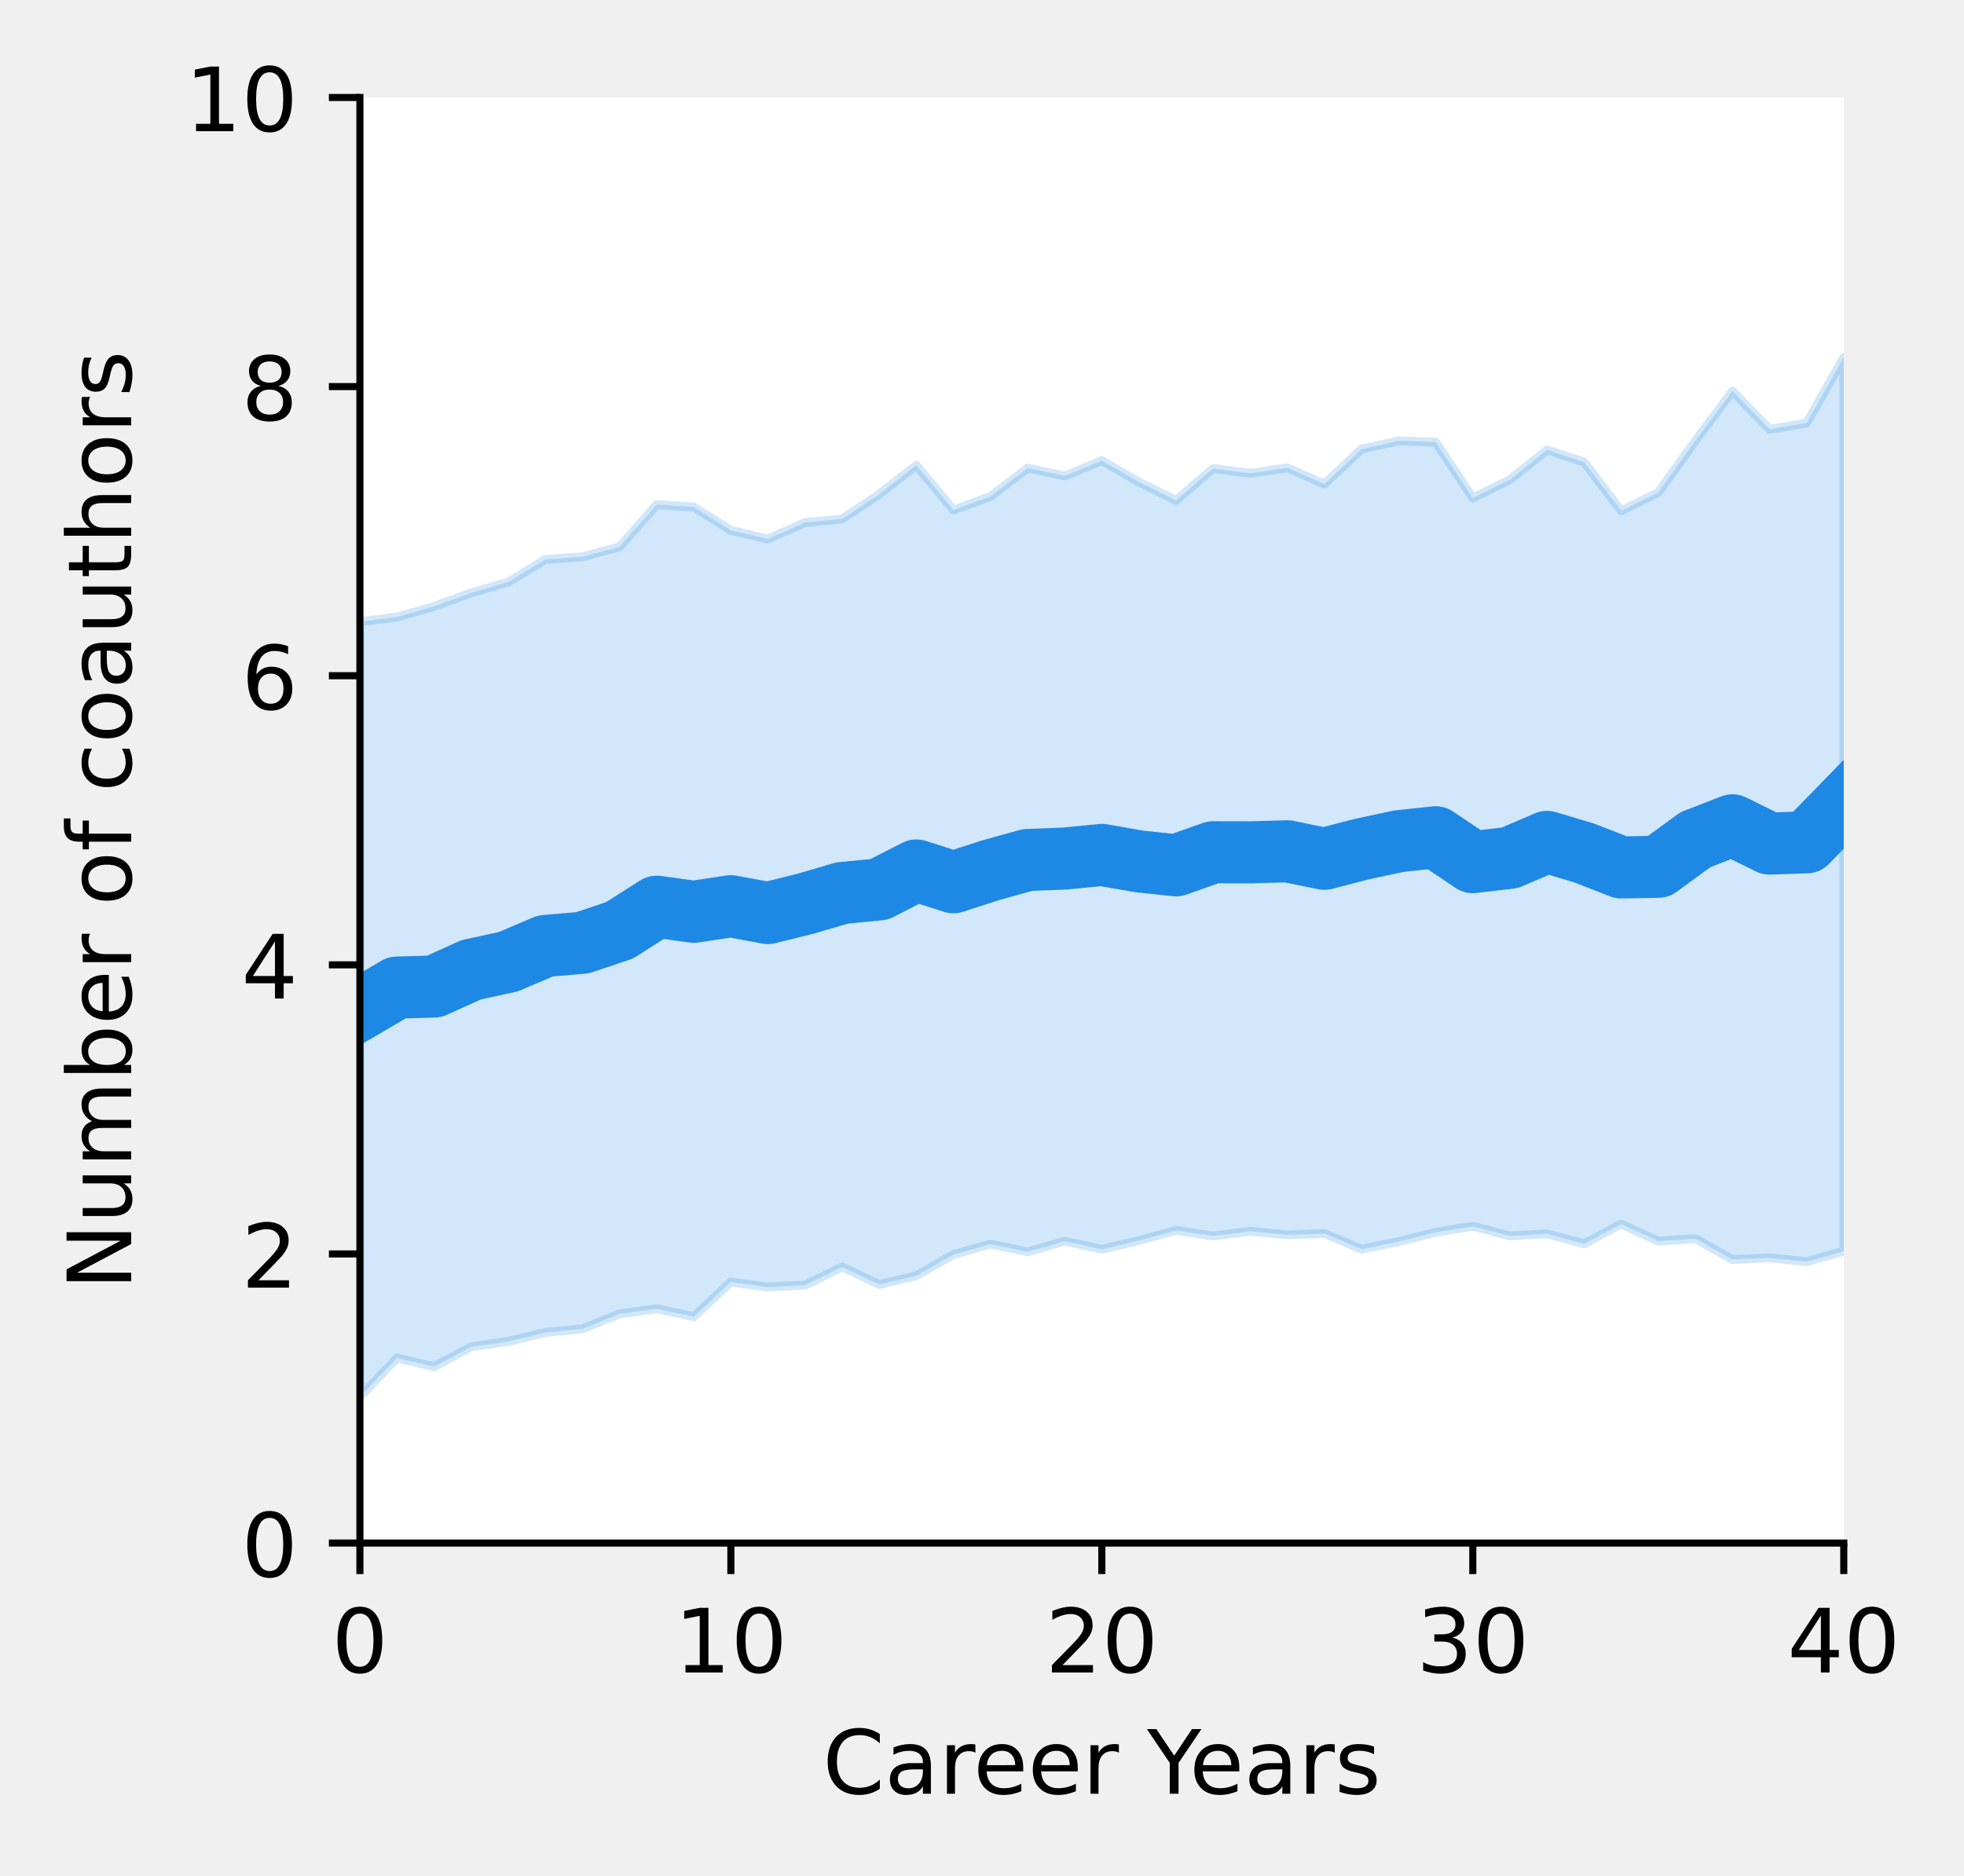
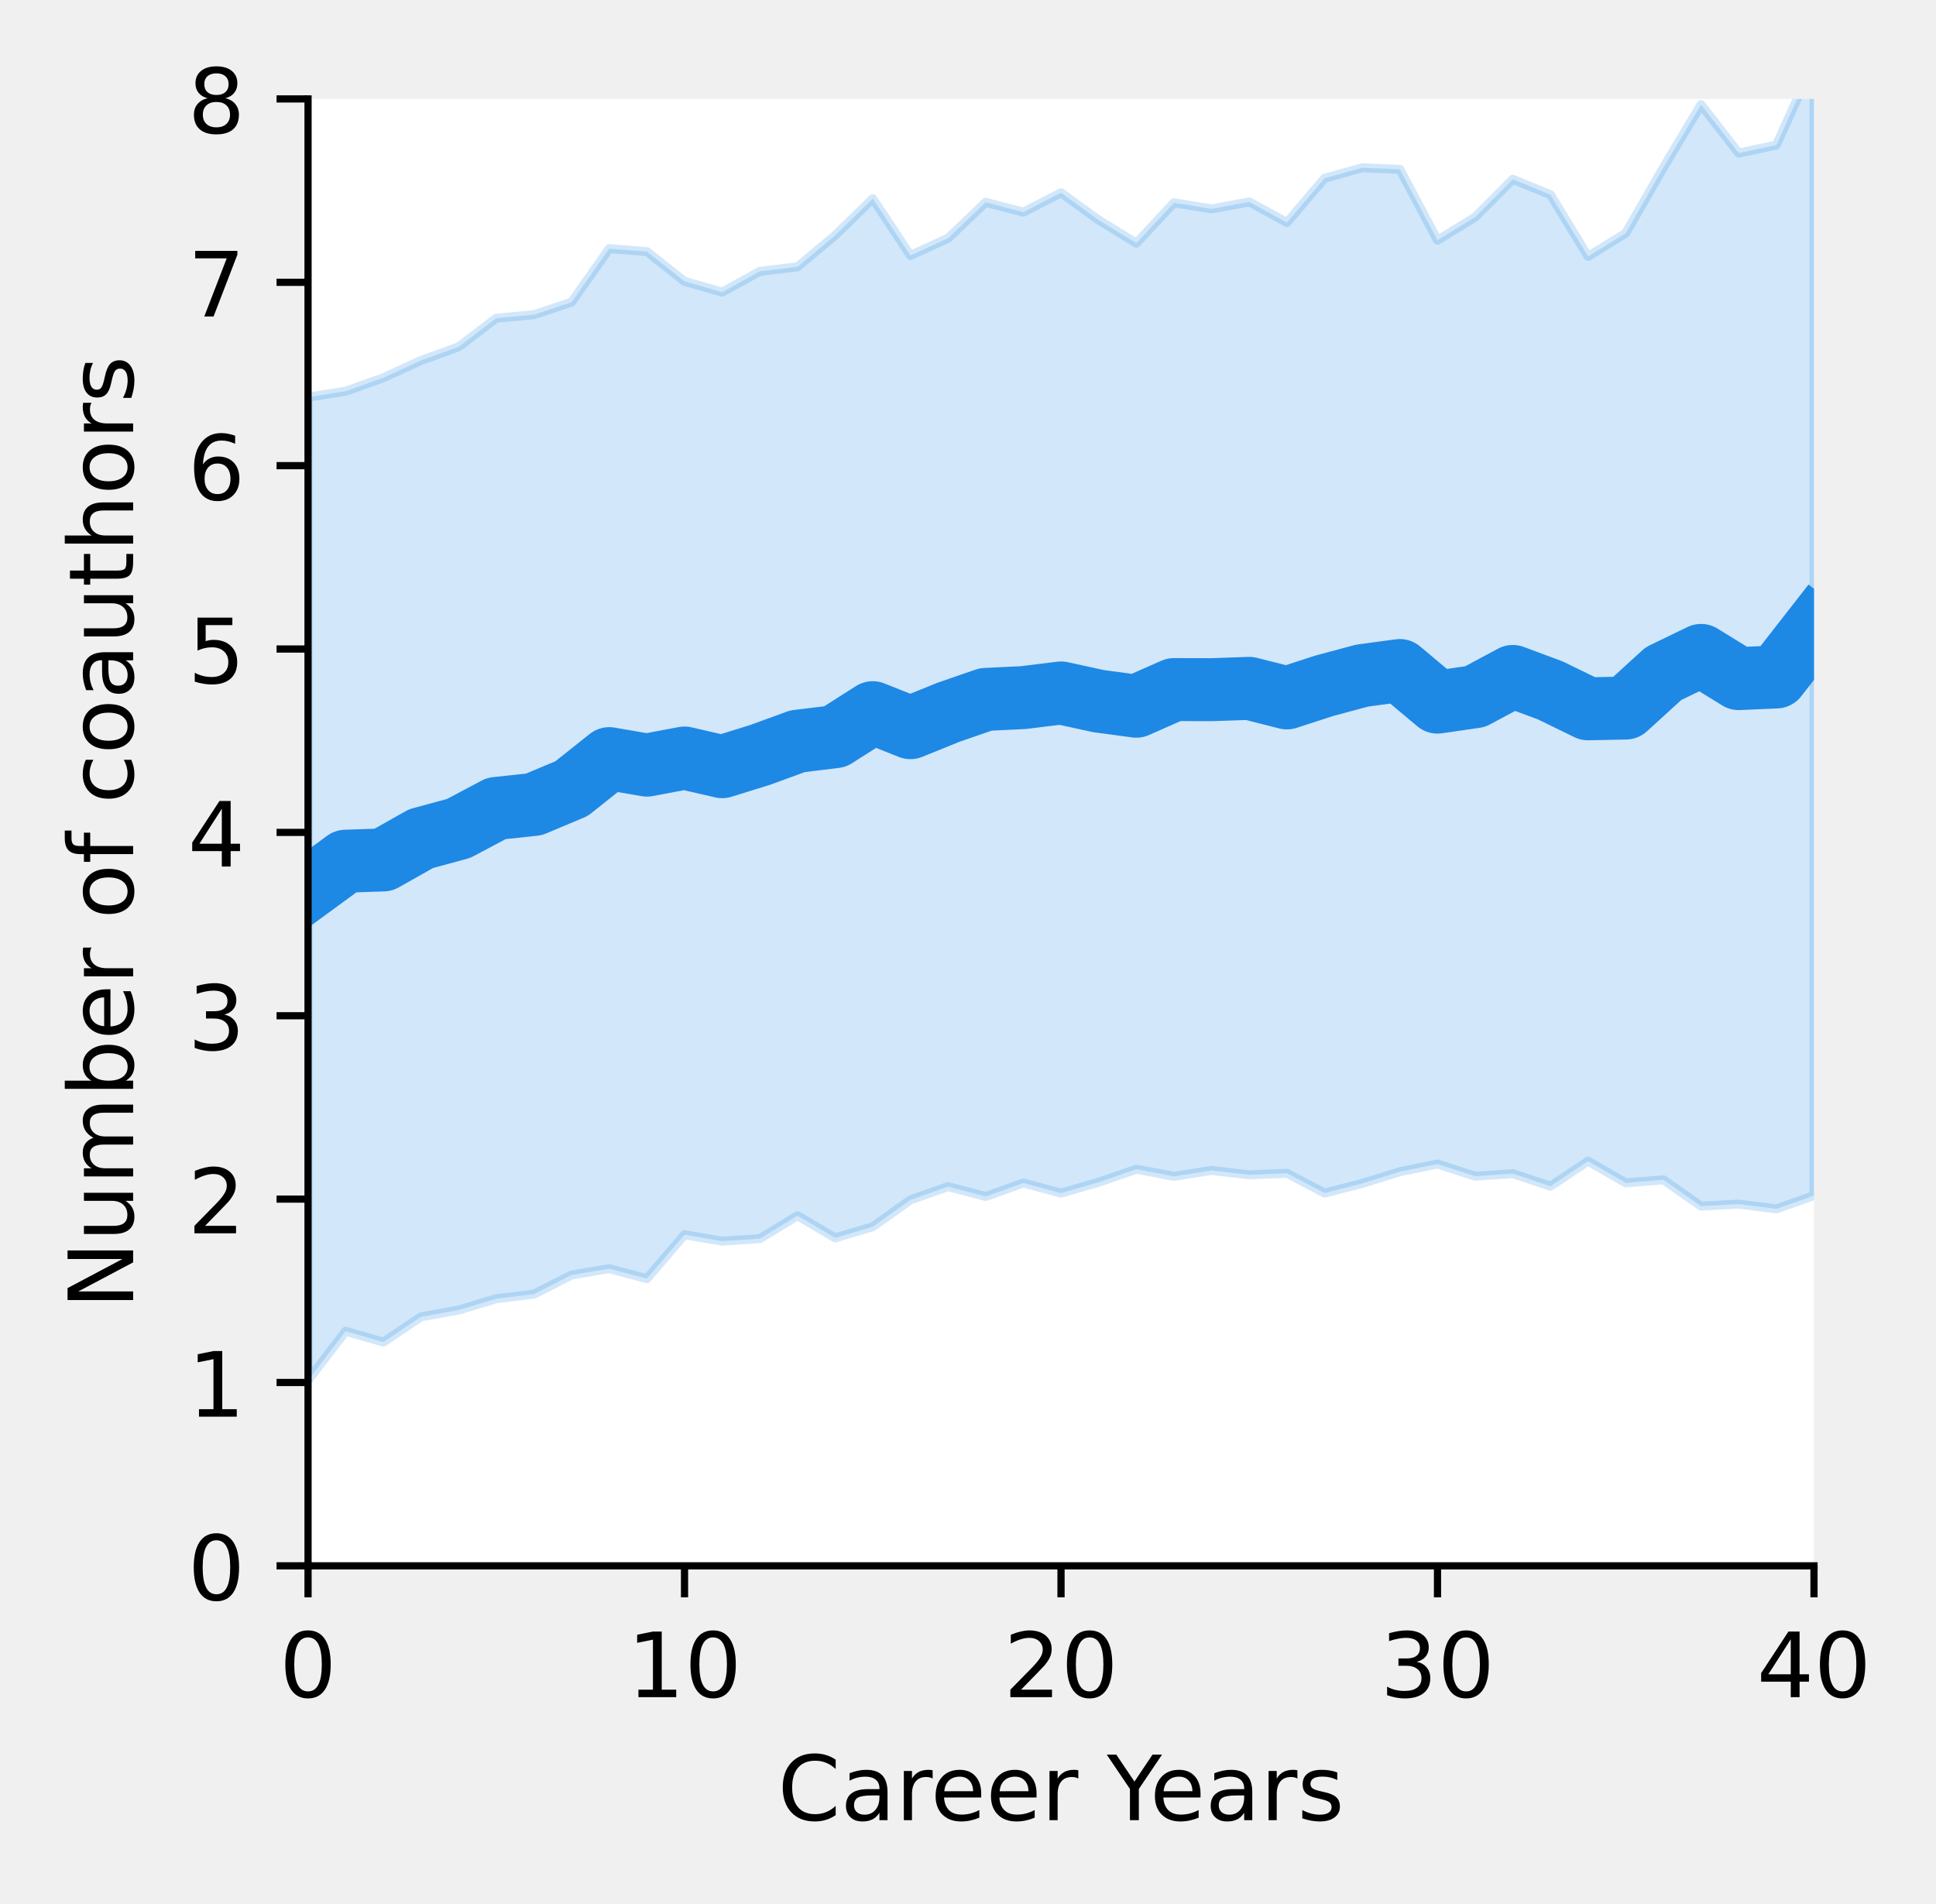
- <svg xmlns="http://www.w3.org/2000/svg" xmlns:xlink="http://www.w3.org/1999/xlink" width="221.566pt" height="211.635pt" viewBox="0 0 221.566 211.635" version="1.1">
+ <svg xmlns="http://www.w3.org/2000/svg" xmlns:xlink="http://www.w3.org/1999/xlink" width="215.203pt" height="211.635pt" viewBox="0 0 215.203 211.635" version="1.1">
  <defs>
    <style type="text/css">*{stroke-linejoin: round; stroke-linecap: butt}</style>
  </defs>
  <g id="figure_1">
    <g id="patch_1">
-       <path d="M -0 211.635  L 221.566 211.635  L 221.566 0  L -0 0  L -0 211.635  z " style="fill: none" />
+       <path d="M 0 211.635  L 215.203 211.635  L 215.203 0  L 0 0  L 0 211.635  z " style="fill: none" />
    </g>
    <g id="axes_1">
      <g id="patch_2">
-         <path d="M 40.603 174.079  L 208.003 174.079  L 208.003 10.999  L 40.603 10.999  z " style="fill: #ffffff" />
+         <path d="M 34.241 174.079  L 201.641 174.079  L 201.641 10.999  L 34.241 10.999  z " style="fill: #ffffff" />
      </g>
      <g id="PolyCollection_1">
        <defs>
-           <path id="mc6dfafb2fe" d="M 40.603 -54.057  L 40.603 -141.496  L 44.788 -142.025  L 48.973 -143.222  L 53.158 -144.759  L 57.343 -145.97  L 61.528 -148.518  L 65.713 -148.83  L 69.898 -149.94  L 74.083 -154.703  L 78.268 -154.445  L 82.453 -151.797  L 86.638 -150.833  L 90.823 -152.686  L 95.008 -153.086  L 99.193 -155.881  L 103.378 -159.15  L 107.563 -154.1  L 111.748 -155.63  L 115.933 -158.826  L 120.118 -157.948  L 124.303 -159.673  L 128.488 -157.249  L 132.673 -155.192  L 136.858 -158.781  L 141.043 -158.239  L 145.228 -158.862  L 149.413 -157.026  L 153.598 -160.961  L 157.783 -161.902  L 161.968 -161.756  L 166.153 -155.457  L 170.338 -157.511  L 174.523 -160.874  L 178.708 -159.501  L 182.893 -154.011  L 187.078 -156.08  L 191.263 -161.916  L 195.448 -167.509  L 199.633 -163.204  L 203.818 -163.918  L 208.003 -171.319  L 208.003 -70.488  L 208.003 -70.488  L 203.818 -69.301  L 199.633 -69.728  L 195.448 -69.546  L 191.263 -71.891  L 187.078 -71.616  L 182.893 -73.545  L 178.708 -71.32  L 174.523 -72.439  L 170.338 -72.21  L 166.153 -73.292  L 161.968 -72.609  L 157.783 -71.564  L 153.598 -70.71  L 149.413 -72.469  L 145.228 -72.332  L 141.043 -72.724  L 136.858 -72.198  L 132.673 -72.83  L 128.488 -71.673  L 124.303 -70.706  L 120.118 -71.606  L 115.933 -70.406  L 111.748 -71.287  L 107.563 -70.103  L 103.378 -67.716  L 99.193 -66.723  L 95.008 -68.697  L 90.823 -66.656  L 86.638 -66.429  L 82.453 -67.006  L 78.268 -63.097  L 74.083 -63.99  L 69.898 -63.422  L 65.713 -61.721  L 61.528 -61.315  L 57.343 -60.308  L 53.158 -59.702  L 48.973 -57.455  L 44.788 -58.425  L 40.603 -54.057  z " style="stroke: #1e88e5; stroke-opacity: 0.2" />
+           <path id="mbc133d7c37" d="M 34.241 -58.182  L 34.241 -167.481  L 38.426 -168.142  L 42.611 -169.639  L 46.796 -171.56  L 50.981 -173.074  L 55.166 -176.259  L 59.351 -176.649  L 63.536 -178.036  L 67.721 -183.99  L 71.906 -183.667  L 76.091 -180.357  L 80.276 -179.152  L 84.461 -181.468  L 88.646 -181.969  L 92.831 -185.462  L 97.016 -189.549  L 101.201 -183.236  L 105.386 -185.148  L 109.571 -189.143  L 113.756 -188.046  L 117.941 -190.202  L 122.126 -187.172  L 126.311 -184.601  L 130.496 -189.087  L 134.681 -188.41  L 138.866 -189.188  L 143.051 -186.893  L 147.236 -191.813  L 151.421 -192.988  L 155.606 -192.806  L 159.791 -184.932  L 163.976 -187.5  L 168.161 -191.703  L 172.346 -189.987  L 176.531 -183.125  L 180.716 -185.711  L 184.901 -193.006  L 189.086 -199.997  L 193.271 -194.616  L 197.456 -195.509  L 201.641 -204.759  L 201.641 -78.721  L 201.641 -78.721  L 197.456 -77.238  L 193.271 -77.771  L 189.086 -77.544  L 184.901 -80.475  L 180.716 -80.131  L 176.531 -82.543  L 172.346 -79.76  L 168.161 -81.159  L 163.976 -80.873  L 159.791 -82.226  L 155.606 -81.372  L 151.421 -80.066  L 147.236 -78.998  L 143.051 -81.197  L 138.866 -81.026  L 134.681 -81.516  L 130.496 -80.859  L 126.311 -81.649  L 122.126 -80.202  L 117.941 -78.993  L 113.756 -80.118  L 109.571 -78.619  L 105.386 -79.72  L 101.201 -78.239  L 97.016 -75.257  L 92.831 -74.014  L 88.646 -76.482  L 84.461 -73.931  L 80.276 -73.647  L 76.091 -74.369  L 71.906 -69.482  L 67.721 -70.599  L 63.536 -69.889  L 59.351 -67.763  L 55.166 -67.255  L 50.981 -65.996  L 46.796 -65.239  L 42.611 -62.429  L 38.426 -63.642  L 34.241 -58.182  z " style="stroke: #1e88e5; stroke-opacity: 0.2" />
        </defs>
-         <g clip-path="url(#p8e484c2365)">
-           <use xlink:href="#mc6dfafb2fe" x="0" y="211.635" style="fill: #1e88e5; fill-opacity: 0.2; stroke: #1e88e5; stroke-opacity: 0.2" />
+         <g clip-path="url(#pc4dec8035e)">
+           <use xlink:href="#mbc133d7c37" x="0" y="211.635" style="fill: #1e88e5; fill-opacity: 0.2; stroke: #1e88e5; stroke-opacity: 0.2" />
        </g>
      </g>
      <g id="matplotlib.axis_1">
        <g id="xtick_1">
          <g id="line2d_1">
            <defs>
-               <path id="m234c2385be" d="M 0 0  L 0 3.5  " style="stroke: #000000; stroke-width: 0.8" />
+               <path id="mb9d485f9a2" d="M 0 0  L 0 3.5  " style="stroke: #000000; stroke-width: 0.8" />
            </defs>
            <g>
-               <use xlink:href="#m234c2385be" x="40.603" y="174.079" style="stroke: #000000; stroke-width: 0.8" />
+               <use xlink:href="#mb9d485f9a2" x="34.241" y="174.079" style="stroke: #000000; stroke-width: 0.8" />
            </g>
          </g>
          <g id="text_1">
-             <g transform="translate(37.42188 188.6777)scale(0.1 -0.1)">
+             <g transform="translate(31.05937 188.6777)scale(0.1 -0.1)">
              <defs>
                <path id="DejaVuSans-30" d="M 2034 4250  Q 1547 4250 1301 3770  Q 1056 3291 1056 2328  Q 1056 1369 1301 889  Q 1547 409 2034 409  Q 2525 409 2770 889  Q 3016 1369 3016 2328  Q 3016 3291 2770 3770  Q 2525 4250 2034 4250  z M 2034 4750  Q 2819 4750 3233 4129  Q 3647 3509 3647 2328  Q 3647 1150 3233 529  Q 2819 -91 2034 -91  Q 1250 -91 836 529  Q 422 1150 422 2328  Q 422 3509 836 4129  Q 1250 4750 2034 4750  z " transform="scale(0.015625)" />
              </defs>
              <use xlink:href="#DejaVuSans-30" />
            </g>
          </g>
        </g>
        <g id="xtick_2">
          <g id="line2d_2">
            <g>
-               <use xlink:href="#m234c2385be" x="82.453" y="174.079" style="stroke: #000000; stroke-width: 0.8" />
+               <use xlink:href="#mb9d485f9a2" x="76.091" y="174.079" style="stroke: #000000; stroke-width: 0.8" />
            </g>
          </g>
          <g id="text_2">
-             <g transform="translate(76.09063 188.6777)scale(0.1 -0.1)">
+             <g transform="translate(69.72813 188.6777)scale(0.1 -0.1)">
              <defs>
                <path id="DejaVuSans-31" d="M 794 531  L 1825 531  L 1825 4091  L 703 3866  L 703 4441  L 1819 4666  L 2450 4666  L 2450 531  L 3481 531  L 3481 0  L 794 0  L 794 531  z " transform="scale(0.015625)" />
              </defs>
              <use xlink:href="#DejaVuSans-31" />
              <use xlink:href="#DejaVuSans-30" x="63.623" />
            </g>
          </g>
        </g>
        <g id="xtick_3">
          <g id="line2d_3">
            <g>
-               <use xlink:href="#m234c2385be" x="124.303" y="174.079" style="stroke: #000000; stroke-width: 0.8" />
+               <use xlink:href="#mb9d485f9a2" x="117.941" y="174.079" style="stroke: #000000; stroke-width: 0.8" />
            </g>
          </g>
          <g id="text_3">
-             <g transform="translate(117.9406 188.6777)scale(0.1 -0.1)">
+             <g transform="translate(111.5781 188.6777)scale(0.1 -0.1)">
              <defs>
                <path id="DejaVuSans-32" d="M 1228 531  L 3431 531  L 3431 0  L 469 0  L 469 531  Q 828 903 1448 1529  Q 2069 2156 2228 2338  Q 2531 2678 2651 2914  Q 2772 3150 2772 3378  Q 2772 3750 2511 3984  Q 2250 4219 1831 4219  Q 1534 4219 1204 4116  Q 875 4013 500 3803  L 500 4441  Q 881 4594 1212 4672  Q 1544 4750 1819 4750  Q 2544 4750 2975 4387  Q 3406 4025 3406 3419  Q 3406 3131 3298 2873  Q 3191 2616 2906 2266  Q 2828 2175 2409 1742  Q 1991 1309 1228 531  z " transform="scale(0.015625)" />
              </defs>
              <use xlink:href="#DejaVuSans-32" />
              <use xlink:href="#DejaVuSans-30" x="63.623" />
            </g>
          </g>
        </g>
        <g id="xtick_4">
          <g id="line2d_4">
            <g>
-               <use xlink:href="#m234c2385be" x="166.153" y="174.079" style="stroke: #000000; stroke-width: 0.8" />
+               <use xlink:href="#mb9d485f9a2" x="159.791" y="174.079" style="stroke: #000000; stroke-width: 0.8" />
            </g>
          </g>
          <g id="text_4">
-             <g transform="translate(159.7906 188.6777)scale(0.1 -0.1)">
+             <g transform="translate(153.4281 188.6777)scale(0.1 -0.1)">
              <defs>
                <path id="DejaVuSans-33" d="M 2597 2516  Q 3050 2419 3304 2112  Q 3559 1806 3559 1356  Q 3559 666 3084 287  Q 2609 -91 1734 -91  Q 1441 -91 1130 -33  Q 819 25 488 141  L 488 750  Q 750 597 1062 519  Q 1375 441 1716 441  Q 2309 441 2620 675  Q 2931 909 2931 1356  Q 2931 1769 2642 2001  Q 2353 2234 1838 2234  L 1294 2234  L 1294 2753  L 1863 2753  Q 2328 2753 2575 2939  Q 2822 3125 2822 3475  Q 2822 3834 2567 4026  Q 2313 4219 1838 4219  Q 1578 4219 1281 4162  Q 984 4106 628 3988  L 628 4550  Q 988 4650 1302 4700  Q 1616 4750 1894 4750  Q 2613 4750 3031 4423  Q 3450 4097 3450 3541  Q 3450 3153 3228 2886  Q 3006 2619 2597 2516  z " transform="scale(0.015625)" />
              </defs>
              <use xlink:href="#DejaVuSans-33" />
              <use xlink:href="#DejaVuSans-30" x="63.623" />
            </g>
          </g>
        </g>
        <g id="xtick_5">
          <g id="line2d_5">
            <g>
-               <use xlink:href="#m234c2385be" x="208.003" y="174.079" style="stroke: #000000; stroke-width: 0.8" />
+               <use xlink:href="#mb9d485f9a2" x="201.641" y="174.079" style="stroke: #000000; stroke-width: 0.8" />
            </g>
          </g>
          <g id="text_5">
-             <g transform="translate(201.6406 188.6777)scale(0.1 -0.1)">
+             <g transform="translate(195.2781 188.6777)scale(0.1 -0.1)">
              <defs>
                <path id="DejaVuSans-34" d="M 2419 4116  L 825 1625  L 2419 1625  L 2419 4116  z M 2253 4666  L 3047 4666  L 3047 1625  L 3713 1625  L 3713 1100  L 3047 1100  L 3047 0  L 2419 0  L 2419 1100  L 313 1100  L 313 1709  L 2253 4666  z " transform="scale(0.015625)" />
              </defs>
              <use xlink:href="#DejaVuSans-34" />
              <use xlink:href="#DejaVuSans-30" x="63.623" />
            </g>
          </g>
        </g>
        <g id="text_6">
-           <g transform="translate(92.81484 202.3558)scale(0.1 -0.1)">
+           <g transform="translate(86.45234 202.3558)scale(0.1 -0.1)">
            <defs>
              <path id="DejaVuSans-43" d="M 4122 4306  L 4122 3641  Q 3803 3938 3442 4084  Q 3081 4231 2675 4231  Q 1875 4231 1450 3742  Q 1025 3253 1025 2328  Q 1025 1406 1450 917  Q 1875 428 2675 428  Q 3081 428 3442 575  Q 3803 722 4122 1019  L 4122 359  Q 3791 134 3420 21  Q 3050 -91 2638 -91  Q 1578 -91 968 557  Q 359 1206 359 2328  Q 359 3453 968 4101  Q 1578 4750 2638 4750  Q 3056 4750 3426 4639  Q 3797 4528 4122 4306  z " transform="scale(0.015625)" />
              <path id="DejaVuSans-61" d="M 2194 1759  Q 1497 1759 1228 1600  Q 959 1441 959 1056  Q 959 750 1161 570  Q 1363 391 1709 391  Q 2188 391 2477 730  Q 2766 1069 2766 1631  L 2766 1759  L 2194 1759  z M 3341 1997  L 3341 0  L 2766 0  L 2766 531  Q 2569 213 2275 61  Q 1981 -91 1556 -91  Q 1019 -91 701 211  Q 384 513 384 1019  Q 384 1609 779 1909  Q 1175 2209 1959 2209  L 2766 2209  L 2766 2266  Q 2766 2663 2505 2880  Q 2244 3097 1772 3097  Q 1472 3097 1187 3025  Q 903 2953 641 2809  L 641 3341  Q 956 3463 1253 3523  Q 1550 3584 1831 3584  Q 2591 3584 2966 3190  Q 3341 2797 3341 1997  z " transform="scale(0.015625)" />
              <path id="DejaVuSans-72" d="M 2631 2963  Q 2534 3019 2420 3045  Q 2306 3072 2169 3072  Q 1681 3072 1420 2755  Q 1159 2438 1159 1844  L 1159 0  L 581 0  L 581 3500  L 1159 3500  L 1159 2956  Q 1341 3275 1631 3429  Q 1922 3584 2338 3584  Q 2397 3584 2469 3576  Q 2541 3569 2628 3553  L 2631 2963  z " transform="scale(0.015625)" />
              <path id="DejaVuSans-65" d="M 3597 1894  L 3597 1613  L 953 1613  Q 991 1019 1311 708  Q 1631 397 2203 397  Q 2534 397 2845 478  Q 3156 559 3463 722  L 3463 178  Q 3153 47 2828 -22  Q 2503 -91 2169 -91  Q 1331 -91 842 396  Q 353 884 353 1716  Q 353 2575 817 3079  Q 1281 3584 2069 3584  Q 2775 3584 3186 3129  Q 3597 2675 3597 1894  z M 3022 2063  Q 3016 2534 2758 2815  Q 2500 3097 2075 3097  Q 1594 3097 1305 2825  Q 1016 2553 972 2059  L 3022 2063  z " transform="scale(0.015625)" />
              <path id="DejaVuSans-20" transform="scale(0.015625)" />
              <path id="DejaVuSans-59" d="M -13 4666  L 666 4666  L 1959 2747  L 3244 4666  L 3922 4666  L 2272 2222  L 2272 0  L 1638 0  L 1638 2222  L -13 4666  z " transform="scale(0.015625)" />
              <path id="DejaVuSans-73" d="M 2834 3397  L 2834 2853  Q 2591 2978 2328 3040  Q 2066 3103 1784 3103  Q 1356 3103 1142 2972  Q 928 2841 928 2578  Q 928 2378 1081 2264  Q 1234 2150 1697 2047  L 1894 2003  Q 2506 1872 2764 1633  Q 3022 1394 3022 966  Q 3022 478 2636 193  Q 2250 -91 1575 -91  Q 1294 -91 989 -36  Q 684 19 347 128  L 347 722  Q 666 556 975 473  Q 1284 391 1588 391  Q 1994 391 2212 530  Q 2431 669 2431 922  Q 2431 1156 2273 1281  Q 2116 1406 1581 1522  L 1381 1569  Q 847 1681 609 1914  Q 372 2147 372 2553  Q 372 3047 722 3315  Q 1072 3584 1716 3584  Q 2034 3584 2315 3537  Q 2597 3491 2834 3397  z " transform="scale(0.015625)" />
            </defs>
            <use xlink:href="#DejaVuSans-43" />
            <use xlink:href="#DejaVuSans-61" x="69.824" />
            <use xlink:href="#DejaVuSans-72" x="131.104" />
            <use xlink:href="#DejaVuSans-65" x="169.967" />
            <use xlink:href="#DejaVuSans-65" x="231.49" />
            <use xlink:href="#DejaVuSans-72" x="293.014" />
            <use xlink:href="#DejaVuSans-20" x="334.127" />
            <use xlink:href="#DejaVuSans-59" x="365.914" />
            <use xlink:href="#DejaVuSans-65" x="413.748" />
            <use xlink:href="#DejaVuSans-61" x="475.271" />
            <use xlink:href="#DejaVuSans-72" x="536.551" />
            <use xlink:href="#DejaVuSans-73" x="577.664" />
          </g>
        </g>
      </g>
      <g id="matplotlib.axis_2">
        <g id="ytick_1">
          <g id="line2d_6">
            <defs>
-               <path id="ma1fa16063a" d="M 0 0  L -3.5 0  " style="stroke: #000000; stroke-width: 0.8" />
+               <path id="mc1156829cf" d="M 0 0  L -3.5 0  " style="stroke: #000000; stroke-width: 0.8" />
            </defs>
            <g>
-               <use xlink:href="#ma1fa16063a" x="40.603" y="174.079" style="stroke: #000000; stroke-width: 0.8" />
+               <use xlink:href="#mc1156829cf" x="34.241" y="174.079" style="stroke: #000000; stroke-width: 0.8" />
            </g>
          </g>
          <g id="text_7">
-             <g transform="translate(27.24063 177.8784)scale(0.1 -0.1)">
+             <g transform="translate(20.87813 177.8784)scale(0.1 -0.1)">
              <use xlink:href="#DejaVuSans-30" />
            </g>
          </g>
        </g>
        <g id="ytick_2">
          <g id="line2d_7">
            <g>
-               <use xlink:href="#ma1fa16063a" x="40.603" y="141.463" style="stroke: #000000; stroke-width: 0.8" />
+               <use xlink:href="#mc1156829cf" x="34.241" y="153.694" style="stroke: #000000; stroke-width: 0.8" />
            </g>
          </g>
          <g id="text_8">
-             <g transform="translate(27.24063 145.2624)scale(0.1 -0.1)">
-               <use xlink:href="#DejaVuSans-32" />
+             <g transform="translate(20.87813 157.4934)scale(0.1 -0.1)">
+               <use xlink:href="#DejaVuSans-31" />
            </g>
          </g>
        </g>
        <g id="ytick_3">
          <g id="line2d_8">
            <g>
-               <use xlink:href="#ma1fa16063a" x="40.603" y="108.847" style="stroke: #000000; stroke-width: 0.8" />
+               <use xlink:href="#mc1156829cf" x="34.241" y="133.309" style="stroke: #000000; stroke-width: 0.8" />
            </g>
          </g>
          <g id="text_9">
-             <g transform="translate(27.24063 112.6464)scale(0.1 -0.1)">
-               <use xlink:href="#DejaVuSans-34" />
+             <g transform="translate(20.87813 137.1084)scale(0.1 -0.1)">
+               <use xlink:href="#DejaVuSans-32" />
            </g>
          </g>
        </g>
        <g id="ytick_4">
          <g id="line2d_9">
            <g>
-               <use xlink:href="#ma1fa16063a" x="40.603" y="76.231" style="stroke: #000000; stroke-width: 0.8" />
+               <use xlink:href="#mc1156829cf" x="34.241" y="112.924" style="stroke: #000000; stroke-width: 0.8" />
            </g>
          </g>
          <g id="text_10">
-             <g transform="translate(27.24063 80.03044)scale(0.1 -0.1)">
-               <defs>
-                 <path id="DejaVuSans-36" d="M 2113 2584  Q 1688 2584 1439 2293  Q 1191 2003 1191 1497  Q 1191 994 1439 701  Q 1688 409 2113 409  Q 2538 409 2786 701  Q 3034 994 3034 1497  Q 3034 2003 2786 2293  Q 2538 2584 2113 2584  z M 3366 4563  L 3366 3988  Q 3128 4100 2886 4159  Q 2644 4219 2406 4219  Q 1781 4219 1451 3797  Q 1122 3375 1075 2522  Q 1259 2794 1537 2939  Q 1816 3084 2150 3084  Q 2853 3084 3261 2657  Q 3669 2231 3669 1497  Q 3669 778 3244 343  Q 2819 -91 2113 -91  Q 1303 -91 875 529  Q 447 1150 447 2328  Q 447 3434 972 4092  Q 1497 4750 2381 4750  Q 2619 4750 2861 4703  Q 3103 4656 3366 4563  z " transform="scale(0.015625)" />
-               </defs>
-               <use xlink:href="#DejaVuSans-36" />
+             <g transform="translate(20.87813 116.7234)scale(0.1 -0.1)">
+               <use xlink:href="#DejaVuSans-33" />
            </g>
          </g>
        </g>
        <g id="ytick_5">
          <g id="line2d_10">
            <g>
-               <use xlink:href="#ma1fa16063a" x="40.603" y="43.615" style="stroke: #000000; stroke-width: 0.8" />
+               <use xlink:href="#mc1156829cf" x="34.241" y="92.539" style="stroke: #000000; stroke-width: 0.8" />
            </g>
          </g>
          <g id="text_11">
-             <g transform="translate(27.24063 47.41444)scale(0.1 -0.1)">
-               <defs>
-                 <path id="DejaVuSans-38" d="M 2034 2216  Q 1584 2216 1326 1975  Q 1069 1734 1069 1313  Q 1069 891 1326 650  Q 1584 409 2034 409  Q 2484 409 2743 651  Q 3003 894 3003 1313  Q 3003 1734 2745 1975  Q 2488 2216 2034 2216  z M 1403 2484  Q 997 2584 770 2862  Q 544 3141 544 3541  Q 544 4100 942 4425  Q 1341 4750 2034 4750  Q 2731 4750 3128 4425  Q 3525 4100 3525 3541  Q 3525 3141 3298 2862  Q 3072 2584 2669 2484  Q 3125 2378 3379 2068  Q 3634 1759 3634 1313  Q 3634 634 3220 271  Q 2806 -91 2034 -91  Q 1263 -91 848 271  Q 434 634 434 1313  Q 434 1759 690 2068  Q 947 2378 1403 2484  z M 1172 3481  Q 1172 3119 1398 2916  Q 1625 2713 2034 2713  Q 2441 2713 2670 2916  Q 2900 3119 2900 3481  Q 2900 3844 2670 4047  Q 2441 4250 2034 4250  Q 1625 4250 1398 4047  Q 1172 3844 1172 3481  z " transform="scale(0.015625)" />
-               </defs>
-               <use xlink:href="#DejaVuSans-38" />
+             <g transform="translate(20.87813 96.33844)scale(0.1 -0.1)">
+               <use xlink:href="#DejaVuSans-34" />
            </g>
          </g>
        </g>
        <g id="ytick_6">
          <g id="line2d_11">
            <g>
-               <use xlink:href="#ma1fa16063a" x="40.603" y="10.999" style="stroke: #000000; stroke-width: 0.8" />
+               <use xlink:href="#mc1156829cf" x="34.241" y="72.154" style="stroke: #000000; stroke-width: 0.8" />
            </g>
          </g>
          <g id="text_12">
+             <g transform="translate(20.87813 75.95344)scale(0.1 -0.1)">
+               <defs>
+                 <path id="DejaVuSans-35" d="M 691 4666  L 3169 4666  L 3169 4134  L 1269 4134  L 1269 2991  Q 1406 3038 1543 3061  Q 1681 3084 1819 3084  Q 2600 3084 3056 2656  Q 3513 2228 3513 1497  Q 3513 744 3044 326  Q 2575 -91 1722 -91  Q 1428 -91 1123 -41  Q 819 9 494 109  L 494 744  Q 775 591 1075 516  Q 1375 441 1709 441  Q 2250 441 2565 725  Q 2881 1009 2881 1497  Q 2881 1984 2565 2268  Q 2250 2553 1709 2553  Q 1456 2553 1204 2497  Q 953 2441 691 2322  L 691 4666  z " transform="scale(0.015625)" />
+               </defs>
+               <use xlink:href="#DejaVuSans-35" />
+             </g>
+           </g>
+         </g>
+         <g id="ytick_7">
+           <g id="line2d_12">
+             <g>
+               <use xlink:href="#mc1156829cf" x="34.241" y="51.769" style="stroke: #000000; stroke-width: 0.8" />
+             </g>
+           </g>
+           <g id="text_13">
+             <g transform="translate(20.87813 55.56844)scale(0.1 -0.1)">
+               <defs>
+                 <path id="DejaVuSans-36" d="M 2113 2584  Q 1688 2584 1439 2293  Q 1191 2003 1191 1497  Q 1191 994 1439 701  Q 1688 409 2113 409  Q 2538 409 2786 701  Q 3034 994 3034 1497  Q 3034 2003 2786 2293  Q 2538 2584 2113 2584  z M 3366 4563  L 3366 3988  Q 3128 4100 2886 4159  Q 2644 4219 2406 4219  Q 1781 4219 1451 3797  Q 1122 3375 1075 2522  Q 1259 2794 1537 2939  Q 1816 3084 2150 3084  Q 2853 3084 3261 2657  Q 3669 2231 3669 1497  Q 3669 778 3244 343  Q 2819 -91 2113 -91  Q 1303 -91 875 529  Q 447 1150 447 2328  Q 447 3434 972 4092  Q 1497 4750 2381 4750  Q 2619 4750 2861 4703  Q 3103 4656 3366 4563  z " transform="scale(0.015625)" />
+               </defs>
+               <use xlink:href="#DejaVuSans-36" />
+             </g>
+           </g>
+         </g>
+         <g id="ytick_8">
+           <g id="line2d_13">
+             <g>
+               <use xlink:href="#mc1156829cf" x="34.241" y="31.384" style="stroke: #000000; stroke-width: 0.8" />
+             </g>
+           </g>
+           <g id="text_14">
+             <g transform="translate(20.87813 35.18344)scale(0.1 -0.1)">
+               <defs>
+                 <path id="DejaVuSans-37" d="M 525 4666  L 3525 4666  L 3525 4397  L 1831 0  L 1172 0  L 2766 4134  L 525 4134  L 525 4666  z " transform="scale(0.015625)" />
+               </defs>
+               <use xlink:href="#DejaVuSans-37" />
+             </g>
+           </g>
+         </g>
+         <g id="ytick_9">
+           <g id="line2d_14">
+             <g>
+               <use xlink:href="#mc1156829cf" x="34.241" y="10.999" style="stroke: #000000; stroke-width: 0.8" />
+             </g>
+           </g>
+           <g id="text_15">
            <g transform="translate(20.87813 14.79844)scale(0.1 -0.1)">
-               <use xlink:href="#DejaVuSans-31" />
-               <use xlink:href="#DejaVuSans-30" x="63.623" />
-             </g>
-           </g>
-         </g>
-         <g id="text_13">
+               <defs>
+                 <path id="DejaVuSans-38" d="M 2034 2216  Q 1584 2216 1326 1975  Q 1069 1734 1069 1313  Q 1069 891 1326 650  Q 1584 409 2034 409  Q 2484 409 2743 651  Q 3003 894 3003 1313  Q 3003 1734 2745 1975  Q 2488 2216 2034 2216  z M 1403 2484  Q 997 2584 770 2862  Q 544 3141 544 3541  Q 544 4100 942 4425  Q 1341 4750 2034 4750  Q 2731 4750 3128 4425  Q 3525 4100 3525 3541  Q 3525 3141 3298 2862  Q 3072 2584 2669 2484  Q 3125 2378 3379 2068  Q 3634 1759 3634 1313  Q 3634 634 3220 271  Q 2806 -91 2034 -91  Q 1263 -91 848 271  Q 434 634 434 1313  Q 434 1759 690 2068  Q 947 2378 1403 2484  z M 1172 3481  Q 1172 3119 1398 2916  Q 1625 2713 2034 2713  Q 2441 2713 2670 2916  Q 2900 3119 2900 3481  Q 2900 3844 2670 4047  Q 2441 4250 2034 4250  Q 1625 4250 1398 4047  Q 1172 3844 1172 3481  z " transform="scale(0.015625)" />
+               </defs>
+               <use xlink:href="#DejaVuSans-38" />
+             </g>
+           </g>
+         </g>
+         <g id="text_16">
          <g transform="translate(14.79844 145.5127)rotate(-90)scale(0.1 -0.1)">
            <defs>
              <path id="DejaVuSans-4e" d="M 628 4666  L 1478 4666  L 3547 763  L 3547 4666  L 4159 4666  L 4159 0  L 3309 0  L 1241 3903  L 1241 0  L 628 0  L 628 4666  z " transform="scale(0.015625)" />
              <path id="DejaVuSans-75" d="M 544 1381  L 544 3500  L 1119 3500  L 1119 1403  Q 1119 906 1312 657  Q 1506 409 1894 409  Q 2359 409 2629 706  Q 2900 1003 2900 1516  L 2900 3500  L 3475 3500  L 3475 0  L 2900 0  L 2900 538  Q 2691 219 2414 64  Q 2138 -91 1772 -91  Q 1169 -91 856 284  Q 544 659 544 1381  z M 1991 3584  L 1991 3584  z " transform="scale(0.015625)" />
              <path id="DejaVuSans-6d" d="M 3328 2828  Q 3544 3216 3844 3400  Q 4144 3584 4550 3584  Q 5097 3584 5394 3201  Q 5691 2819 5691 2113  L 5691 0  L 5113 0  L 5113 2094  Q 5113 2597 4934 2840  Q 4756 3084 4391 3084  Q 3944 3084 3684 2787  Q 3425 2491 3425 1978  L 3425 0  L 2847 0  L 2847 2094  Q 2847 2600 2669 2842  Q 2491 3084 2119 3084  Q 1678 3084 1418 2786  Q 1159 2488 1159 1978  L 1159 0  L 581 0  L 581 3500  L 1159 3500  L 1159 2956  Q 1356 3278 1631 3431  Q 1906 3584 2284 3584  Q 2666 3584 2933 3390  Q 3200 3197 3328 2828  z " transform="scale(0.015625)" />
              <path id="DejaVuSans-62" d="M 3116 1747  Q 3116 2381 2855 2742  Q 2594 3103 2138 3103  Q 1681 3103 1420 2742  Q 1159 2381 1159 1747  Q 1159 1113 1420 752  Q 1681 391 2138 391  Q 2594 391 2855 752  Q 3116 1113 3116 1747  z M 1159 2969  Q 1341 3281 1617 3432  Q 1894 3584 2278 3584  Q 2916 3584 3314 3078  Q 3713 2572 3713 1747  Q 3713 922 3314 415  Q 2916 -91 2278 -91  Q 1894 -91 1617 61  Q 1341 213 1159 525  L 1159 0  L 581 0  L 581 4863  L 1159 4863  L 1159 2969  z " transform="scale(0.015625)" />
              <path id="DejaVuSans-6f" d="M 1959 3097  Q 1497 3097 1228 2736  Q 959 2375 959 1747  Q 959 1119 1226 758  Q 1494 397 1959 397  Q 2419 397 2687 759  Q 2956 1122 2956 1747  Q 2956 2369 2687 2733  Q 2419 3097 1959 3097  z M 1959 3584  Q 2709 3584 3137 3096  Q 3566 2609 3566 1747  Q 3566 888 3137 398  Q 2709 -91 1959 -91  Q 1206 -91 779 398  Q 353 888 353 1747  Q 353 2609 779 3096  Q 1206 3584 1959 3584  z " transform="scale(0.015625)" />
              <path id="DejaVuSans-66" d="M 2375 4863  L 2375 4384  L 1825 4384  Q 1516 4384 1395 4259  Q 1275 4134 1275 3809  L 1275 3500  L 2222 3500  L 2222 3053  L 1275 3053  L 1275 0  L 697 0  L 697 3053  L 147 3053  L 147 3500  L 697 3500  L 697 3744  Q 697 4328 969 4595  Q 1241 4863 1831 4863  L 2375 4863  z " transform="scale(0.015625)" />
              <path id="DejaVuSans-63" d="M 3122 3366  L 3122 2828  Q 2878 2963 2633 3030  Q 2388 3097 2138 3097  Q 1578 3097 1268 2742  Q 959 2388 959 1747  Q 959 1106 1268 751  Q 1578 397 2138 397  Q 2388 397 2633 464  Q 2878 531 3122 666  L 3122 134  Q 2881 22 2623 -34  Q 2366 -91 2075 -91  Q 1284 -91 818 406  Q 353 903 353 1747  Q 353 2603 823 3093  Q 1294 3584 2113 3584  Q 2378 3584 2631 3529  Q 2884 3475 3122 3366  z " transform="scale(0.015625)" />
              <path id="DejaVuSans-74" d="M 1172 4494  L 1172 3500  L 2356 3500  L 2356 3053  L 1172 3053  L 1172 1153  Q 1172 725 1289 603  Q 1406 481 1766 481  L 2356 481  L 2356 0  L 1766 0  Q 1100 0 847 248  Q 594 497 594 1153  L 594 3053  L 172 3053  L 172 3500  L 594 3500  L 594 4494  L 1172 4494  z " transform="scale(0.015625)" />
              <path id="DejaVuSans-68" d="M 3513 2113  L 3513 0  L 2938 0  L 2938 2094  Q 2938 2591 2744 2837  Q 2550 3084 2163 3084  Q 1697 3084 1428 2787  Q 1159 2491 1159 1978  L 1159 0  L 581 0  L 581 4863  L 1159 4863  L 1159 2956  Q 1366 3272 1645 3428  Q 1925 3584 2291 3584  Q 2894 3584 3203 3211  Q 3513 2838 3513 2113  z " transform="scale(0.015625)" />
            </defs>
            <use xlink:href="#DejaVuSans-4e" />
            <use xlink:href="#DejaVuSans-75" x="74.805" />
            <use xlink:href="#DejaVuSans-6d" x="138.184" />
            <use xlink:href="#DejaVuSans-62" x="235.596" />
            <use xlink:href="#DejaVuSans-65" x="299.072" />
            <use xlink:href="#DejaVuSans-72" x="360.596" />
            <use xlink:href="#DejaVuSans-20" x="401.709" />
            <use xlink:href="#DejaVuSans-6f" x="433.496" />
            <use xlink:href="#DejaVuSans-66" x="494.678" />
            <use xlink:href="#DejaVuSans-20" x="529.883" />
            <use xlink:href="#DejaVuSans-63" x="561.67" />
            <use xlink:href="#DejaVuSans-6f" x="616.65" />
            <use xlink:href="#DejaVuSans-61" x="677.832" />
            <use xlink:href="#DejaVuSans-75" x="739.111" />
            <use xlink:href="#DejaVuSans-74" x="802.49" />
            <use xlink:href="#DejaVuSans-68" x="841.699" />
            <use xlink:href="#DejaVuSans-6f" x="905.078" />
            <use xlink:href="#DejaVuSans-72" x="966.26" />
            <use xlink:href="#DejaVuSans-73" x="1007.373" />
          </g>
        </g>
      </g>
-       <g id="line2d_12">
-         <path d="M 40.603 113.859  L 44.788 111.411  L 48.973 111.297  L 53.158 109.405  L 57.343 108.496  L 61.528 106.719  L 65.713 106.36  L 69.898 104.954  L 74.083 102.289  L 78.268 102.864  L 82.453 102.234  L 86.638 103.005  L 90.823 101.965  L 95.008 100.744  L 99.193 100.334  L 103.378 98.202  L 107.563 99.534  L 111.748 98.177  L 115.933 97.019  L 120.118 96.859  L 124.303 96.446  L 128.488 97.175  L 132.673 97.624  L 136.858 96.146  L 141.043 96.154  L 145.228 96.038  L 149.413 96.888  L 153.598 95.8  L 157.783 94.903  L 161.968 94.453  L 166.153 97.261  L 170.338 96.775  L 174.523 94.979  L 178.708 96.225  L 182.893 97.857  L 187.078 97.788  L 191.263 94.732  L 195.448 93.108  L 199.633 95.169  L 203.818 95.026  L 208.003 90.732  " clip-path="url(#p8e484c2365)" style="fill: none; stroke: #1e88e5; stroke-width: 7; stroke-linecap: square" />
+       <g id="line2d_15">
+         <path d="M 34.241 98.804  L 38.426 95.743  L 42.611 95.601  L 46.796 93.236  L 50.981 92.101  L 55.166 89.879  L 59.351 89.43  L 63.536 87.673  L 67.721 84.341  L 71.906 85.061  L 76.091 84.272  L 80.276 85.236  L 84.461 83.936  L 88.646 82.41  L 92.831 81.897  L 97.016 79.233  L 101.201 80.898  L 105.386 79.202  L 109.571 77.754  L 113.756 77.554  L 117.941 77.038  L 122.126 77.949  L 126.311 78.511  L 130.496 76.663  L 134.681 76.673  L 138.866 76.528  L 143.051 77.59  L 147.236 76.23  L 151.421 75.109  L 155.606 74.546  L 159.791 78.057  L 163.976 77.449  L 168.161 75.204  L 172.346 76.762  L 176.531 78.802  L 180.716 78.715  L 184.901 74.895  L 189.086 72.865  L 193.271 75.442  L 197.456 75.262  L 201.641 69.895  " clip-path="url(#pc4dec8035e)" style="fill: none; stroke: #1e88e5; stroke-width: 7; stroke-linecap: square" />
      </g>
      <g id="patch_3">
-         <path d="M 40.603 174.079  L 40.603 10.999  " style="fill: none; stroke: #000000; stroke-width: 0.8; stroke-linejoin: miter; stroke-linecap: square" />
+         <path d="M 34.241 174.079  L 34.241 10.999  " style="fill: none; stroke: #000000; stroke-width: 0.8; stroke-linejoin: miter; stroke-linecap: square" />
      </g>
      <g id="patch_4">
-         <path d="M 40.603 174.079  L 208.003 174.079  " style="fill: none; stroke: #000000; stroke-width: 0.8; stroke-linejoin: miter; stroke-linecap: square" />
+         <path d="M 34.241 174.079  L 201.641 174.079  " style="fill: none; stroke: #000000; stroke-width: 0.8; stroke-linejoin: miter; stroke-linecap: square" />
      </g>
    </g>
  </g>
  <defs>
-     <clipPath id="p8e484c2365">
-       <rect x="40.603" y="10.999" width="167.4" height="163.08" />
+     <clipPath id="pc4dec8035e">
+       <rect x="34.241" y="10.999" width="167.4" height="163.08" />
    </clipPath>
  </defs>
</svg>
